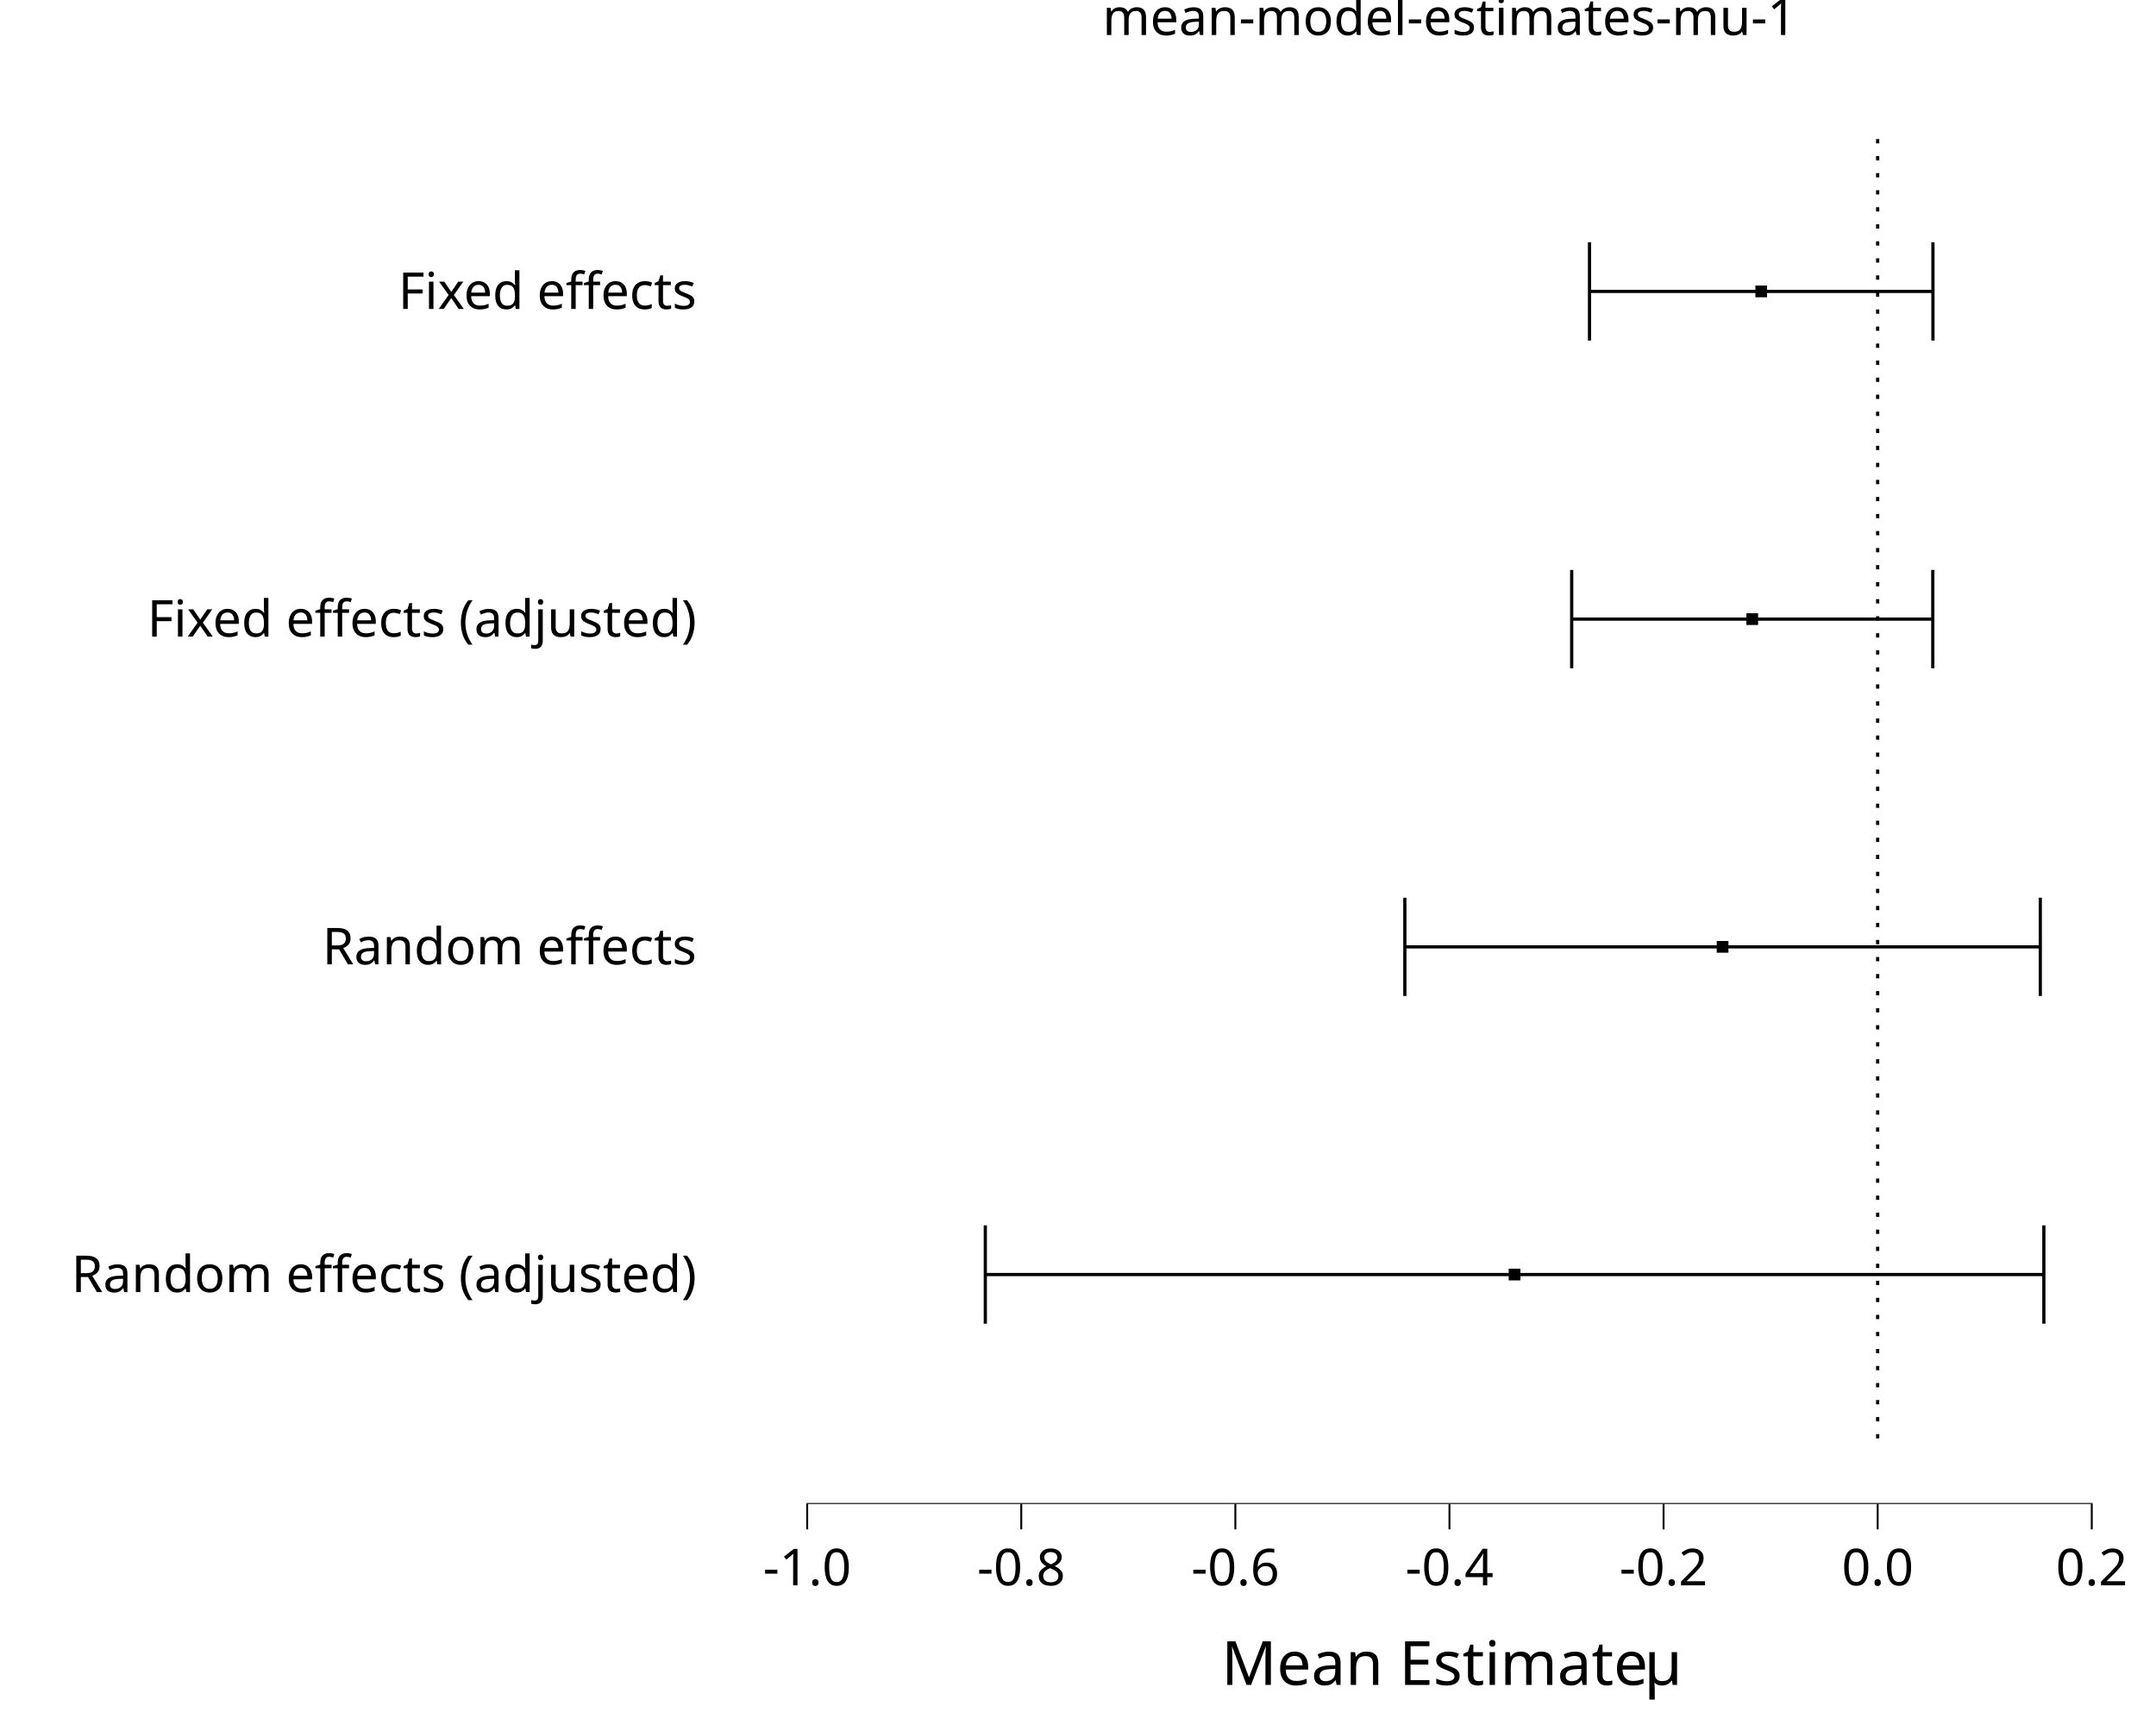
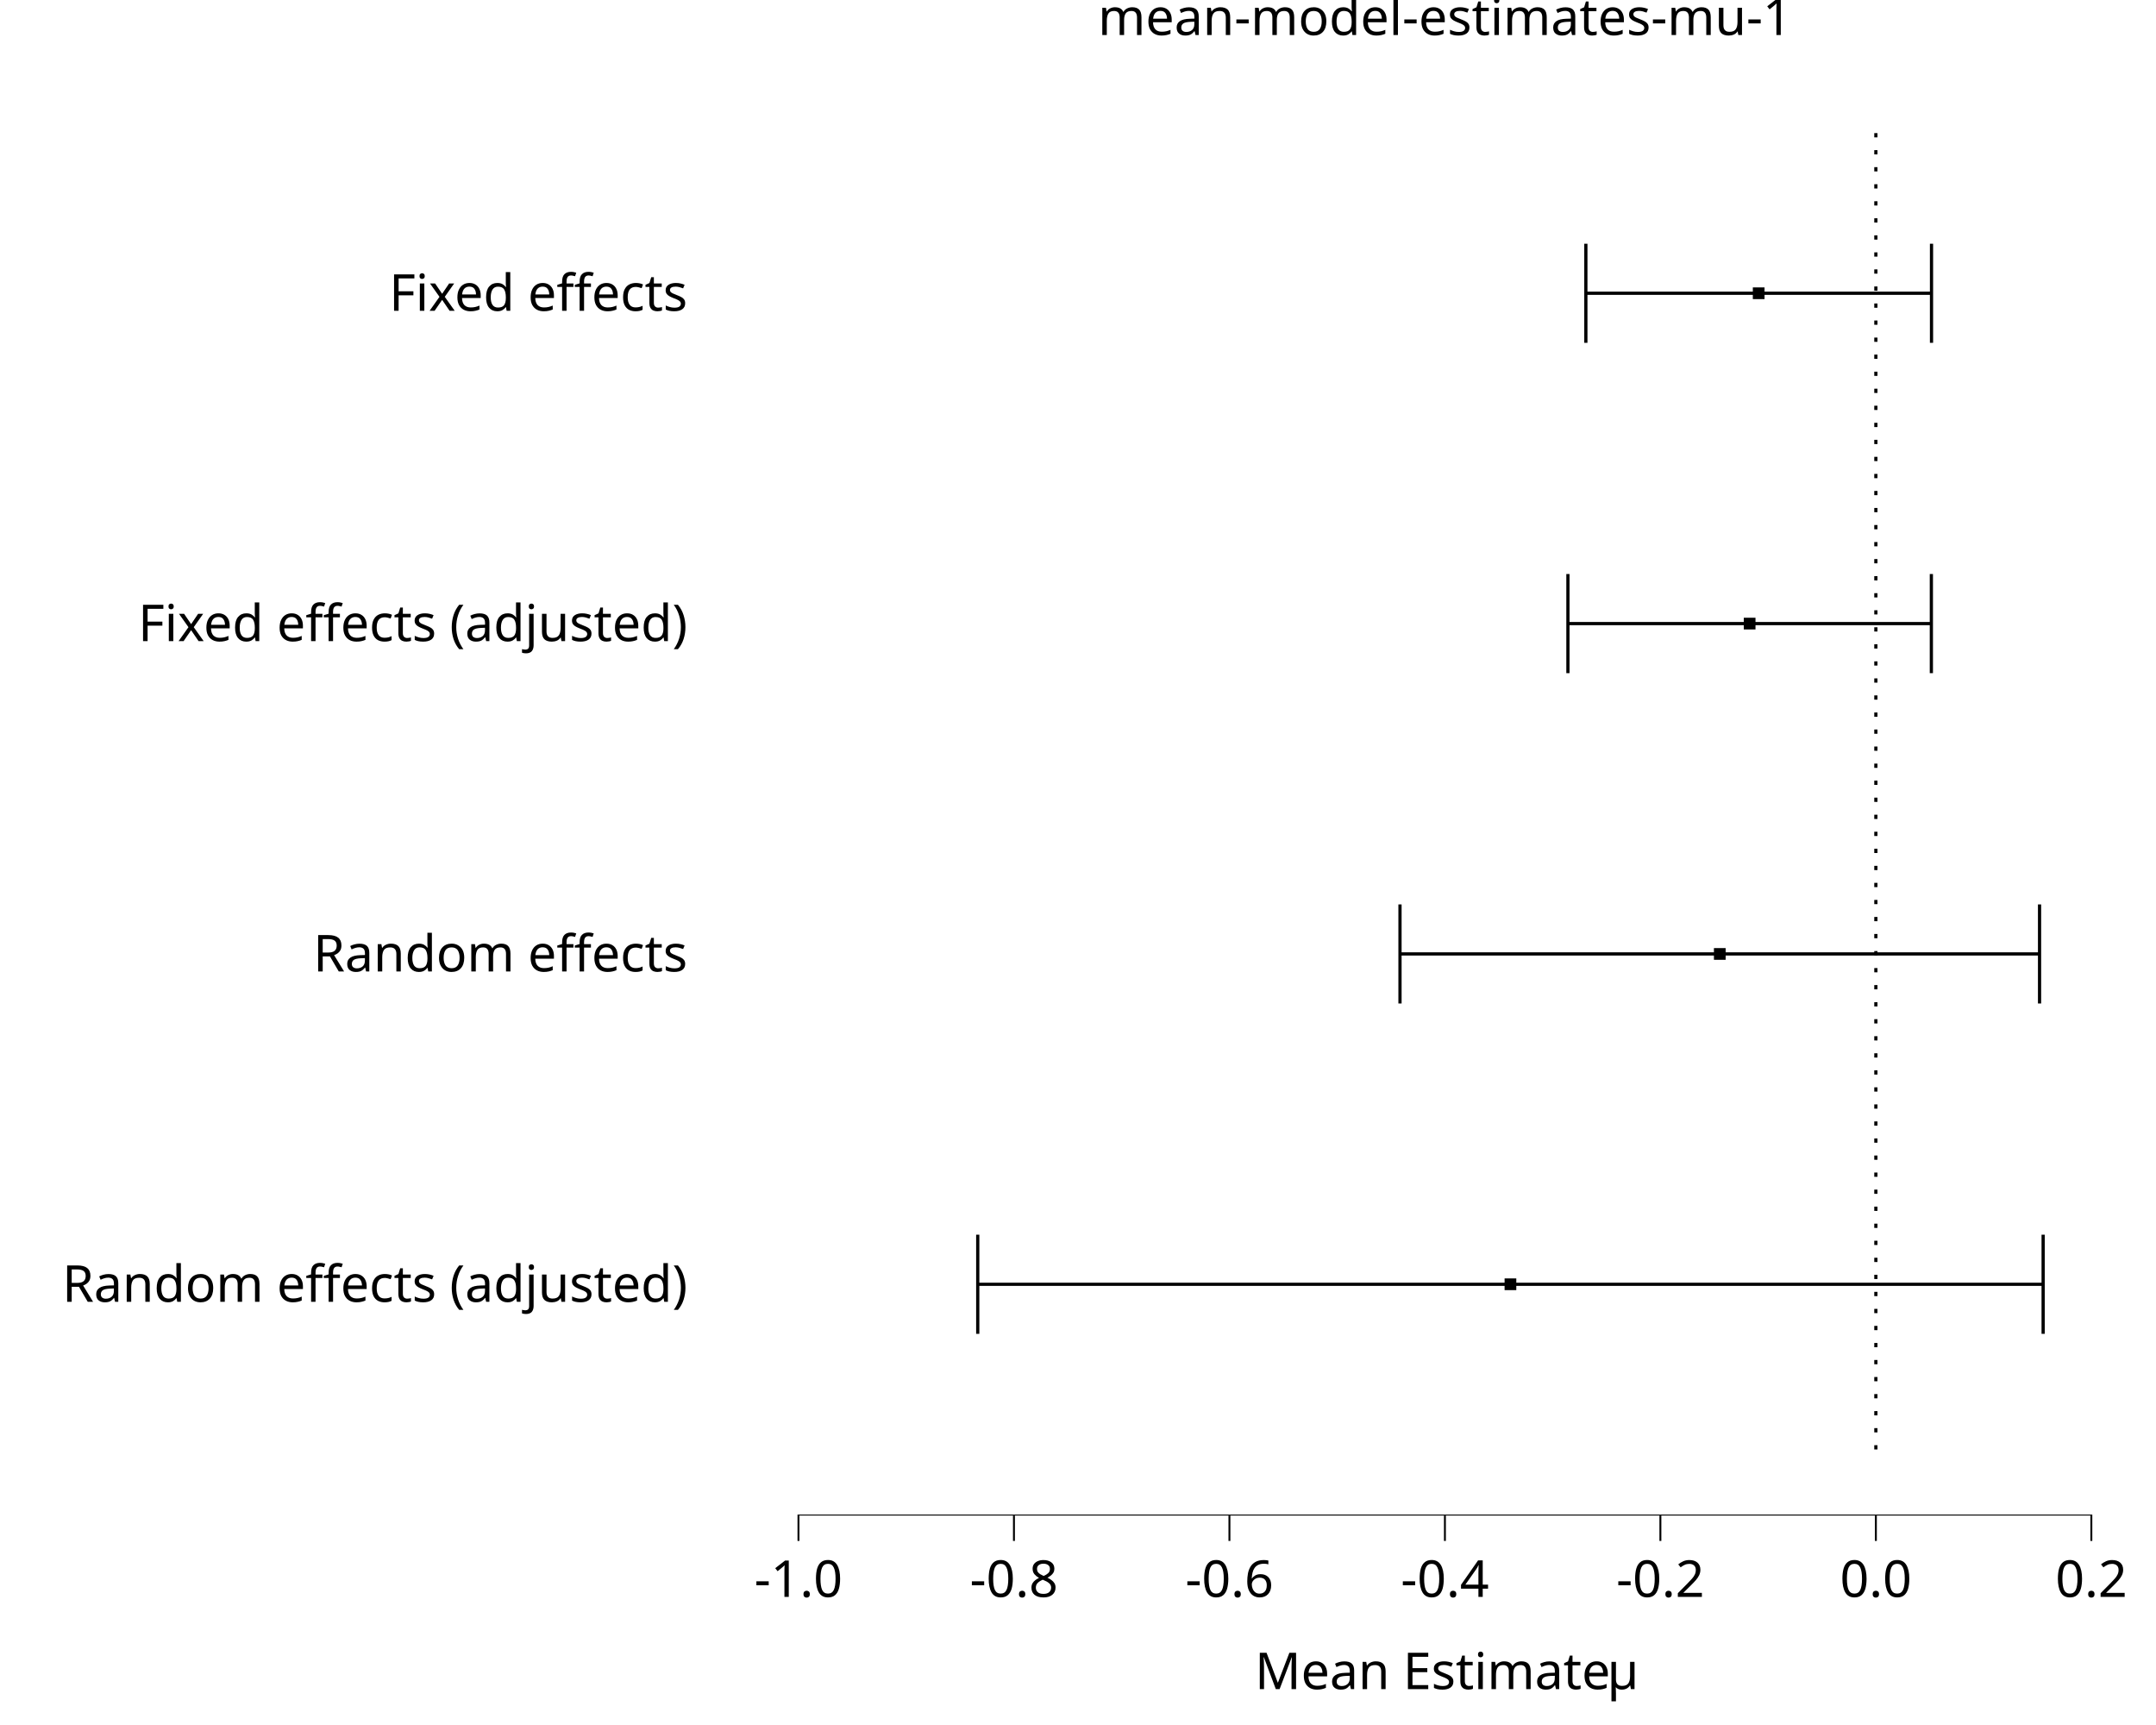
<svg xmlns="http://www.w3.org/2000/svg" class="svglite" data-engine-version="2.0" width="720.00pt" height="576.00pt" viewBox="0 0 720.00 576.00">
  <defs>
    <style type="text/css">
    .svglite line, .svglite polyline, .svglite polygon, .svglite path, .svglite rect, .svglite circle {
      fill: none;
      stroke: #000000;
      stroke-linecap: round;
      stroke-linejoin: round;
      stroke-miterlimit: 10.00;
    }
  </style>
  </defs>
  <rect width="100%" height="100%" style="stroke: none; fill: #FFFFFF;" />
  <defs>
    <clipPath id="cpMC4wMHw3MjAuMDB8MC4wMHw1NzYuMDA=">
      <rect x="0.00" y="0.00" width="720.00" height="576.00" />
    </clipPath>
  </defs>
  <g clip-path="url(#cpMC4wMHw3MjAuMDB8MC4wMHw1NzYuMDA=)">
    <rect x="0.00" y="0.00" width="720.00" height="576.00" style="stroke-width: 10.67; stroke: none;" />
  </g>
  <defs>
-     <clipPath id="cpMjQ4LjExfDcyMC4wMHwyMC43MXw1MDIuMTk=">
-       <rect x="248.11" y="20.71" width="471.89" height="481.48" />
+     <clipPath id="cpMjQ1LjA2fDcyMC4wMHwyMC43MXw1MDYuMDU=">
+       <rect x="245.06" y="20.71" width="474.94" height="485.34" />
    </clipPath>
  </defs>
-   <g clip-path="url(#cpMjQ4LjExfDcyMC4wMHwyMC43MXw1MDIuMTk=)">
-     <rect x="248.11" y="20.71" width="471.89" height="481.48" style="stroke-width: 10.67; stroke: none;" />
-     <polyline points="682.55,442.00 682.55,409.17 " style="stroke-width: 1.07; stroke-linecap: butt;" />
-     <polyline points="682.55,425.59 329.05,425.59 " style="stroke-width: 1.07; stroke-linecap: butt;" />
-     <polyline points="329.05,442.00 329.05,409.17 " style="stroke-width: 1.07; stroke-linecap: butt;" />
-     <polyline points="681.36,332.57 681.36,299.75 " style="stroke-width: 1.07; stroke-linecap: butt;" />
-     <polyline points="681.36,316.16 469.15,316.16 " style="stroke-width: 1.07; stroke-linecap: butt;" />
-     <polyline points="469.15,332.57 469.15,299.75 " style="stroke-width: 1.07; stroke-linecap: butt;" />
-     <polyline points="645.46,223.15 645.46,190.32 " style="stroke-width: 1.07; stroke-linecap: butt;" />
-     <polyline points="645.46,206.73 524.87,206.73 " style="stroke-width: 1.07; stroke-linecap: butt;" />
-     <polyline points="524.87,223.15 524.87,190.32 " style="stroke-width: 1.07; stroke-linecap: butt;" />
-     <polyline points="645.51,113.72 645.51,80.89 " style="stroke-width: 1.07; stroke-linecap: butt;" />
-     <polyline points="645.51,97.31 530.82,97.31 " style="stroke-width: 1.07; stroke-linecap: butt;" />
-     <polyline points="530.82,113.72 530.82,80.89 " style="stroke-width: 1.07; stroke-linecap: butt;" />
-     <polygon points="503.84,427.54 507.75,427.54 507.75,423.63 503.84,423.63 " style="stroke-width: 0.71; stroke: none; fill: #000000;" />
-     <polygon points="573.30,318.12 577.21,318.12 577.21,314.21 573.30,314.21 " style="stroke-width: 0.71; stroke: none; fill: #000000;" />
-     <polygon points="583.21,208.69 587.12,208.69 587.12,204.78 583.21,204.78 " style="stroke-width: 0.71; stroke: none; fill: #000000;" />
-     <polygon points="586.21,99.26 590.12,99.26 590.12,95.35 586.21,95.35 " style="stroke-width: 0.71; stroke: none; fill: #000000;" />
-     <polyline points="627.05,480.30 627.05,42.59 " style="stroke-width: 1.07; stroke-dasharray: 1.42,4.27; stroke-linecap: butt;" />
-     <line x1="269.24" y1="502.19" x2="698.87" y2="502.19" style="stroke-width: 0.64; stroke-linecap: butt;" />
-     <rect x="248.11" y="20.71" width="471.89" height="481.48" style="stroke-width: 0.00; stroke: none;" />
+   <g clip-path="url(#cpMjQ1LjA2fDcyMC4wMHwyMC43MXw1MDYuMDU=)">
+     <rect x="245.06" y="20.71" width="474.94" height="485.34" style="stroke-width: 10.67; stroke: none;" />
+     <polyline points="682.31,445.38 682.31,412.29 " style="stroke-width: 1.07; stroke-linecap: butt;" />
+     <polyline points="682.31,428.84 326.52,428.84 " style="stroke-width: 1.07; stroke-linecap: butt;" />
+     <polyline points="326.52,445.38 326.52,412.29 " style="stroke-width: 1.07; stroke-linecap: butt;" />
+     <polyline points="681.11,335.08 681.11,301.99 " style="stroke-width: 1.07; stroke-linecap: butt;" />
+     <polyline points="681.11,318.53 467.53,318.53 " style="stroke-width: 1.07; stroke-linecap: butt;" />
+     <polyline points="467.53,335.08 467.53,301.99 " style="stroke-width: 1.07; stroke-linecap: butt;" />
+     <polyline points="644.98,224.77 644.98,191.68 " style="stroke-width: 1.07; stroke-linecap: butt;" />
+     <polyline points="644.98,208.23 523.61,208.23 " style="stroke-width: 1.07; stroke-linecap: butt;" />
+     <polyline points="523.61,224.77 523.61,191.68 " style="stroke-width: 1.07; stroke-linecap: butt;" />
+     <polyline points="645.03,114.47 645.03,81.38 " style="stroke-width: 1.07; stroke-linecap: butt;" />
+     <polyline points="645.03,97.92 529.60,97.92 " style="stroke-width: 1.07; stroke-linecap: butt;" />
+     <polyline points="529.60,114.47 529.60,81.38 " style="stroke-width: 1.07; stroke-linecap: butt;" />
+     <polygon points="502.46,430.79 506.37,430.79 506.37,426.88 502.46,426.88 " style="stroke-width: 0.71; stroke: none; fill: #000000;" />
+     <polygon points="572.37,320.49 576.28,320.49 576.28,316.58 572.37,316.58 " style="stroke-width: 0.71; stroke: none; fill: #000000;" />
+     <polygon points="582.34,210.18 586.25,210.18 586.25,206.27 582.34,206.27 " style="stroke-width: 0.71; stroke: none; fill: #000000;" />
+     <polygon points="585.36,99.88 589.27,99.88 589.27,95.97 585.36,95.97 " style="stroke-width: 0.71; stroke: none; fill: #000000;" />
+     <polyline points="626.45,483.99 626.45,42.77 " style="stroke-width: 1.07; stroke-dasharray: 1.42,4.27; stroke-linecap: butt;" />
+     <line x1="266.33" y1="506.05" x2="698.73" y2="506.05" style="stroke-width: 0.64; stroke-linecap: butt;" />
+     <rect x="245.06" y="20.71" width="474.94" height="485.34" style="stroke-width: 0.00; stroke: none;" />
  </g>
  <g clip-path="url(#cpMC4wMHw3MjAuMDB8MC4wMHw1NzYuMDA=)">
-     <polyline points="248.11,502.19 248.11,20.71 " style="stroke-width: 0.00; stroke: none; stroke-linecap: butt;" />
-     <text x="232.63" y="431.44" text-anchor="end" style="font-size: 17.00px; font-family: sans;" textLength="199.41px" lengthAdjust="spacingAndGlyphs">Random effects (adjusted)</text>
-     <text x="232.63" y="322.01" text-anchor="end" style="font-size: 17.00px; font-family: sans;" textLength="119.09px" lengthAdjust="spacingAndGlyphs">Random effects</text>
-     <text x="232.63" y="212.58" text-anchor="end" style="font-size: 17.00px; font-family: sans;" textLength="176.72px" lengthAdjust="spacingAndGlyphs">Fixed effects (adjusted)</text>
-     <text x="232.63" y="103.16" text-anchor="end" style="font-size: 17.00px; font-family: sans;" textLength="96.39px" lengthAdjust="spacingAndGlyphs">Fixed effects</text>
-     <polyline points="248.11,502.19 720.00,502.19 " style="stroke-width: 0.00; stroke: none; stroke-linecap: butt;" />
-     <polyline points="269.56,510.69 269.56,502.19 " style="stroke-width: 0.64; stroke-linecap: butt;" />
-     <polyline points="341.05,510.69 341.05,502.19 " style="stroke-width: 0.64; stroke-linecap: butt;" />
-     <polyline points="412.55,510.69 412.55,502.19 " style="stroke-width: 0.64; stroke-linecap: butt;" />
-     <polyline points="484.05,510.69 484.05,502.19 " style="stroke-width: 0.64; stroke-linecap: butt;" />
-     <polyline points="555.55,510.69 555.55,502.19 " style="stroke-width: 0.64; stroke-linecap: butt;" />
-     <polyline points="627.05,510.69 627.05,502.19 " style="stroke-width: 0.64; stroke-linecap: butt;" />
-     <polyline points="698.55,510.69 698.55,502.19 " style="stroke-width: 0.64; stroke-linecap: butt;" />
-     <text x="269.56" y="529.36" text-anchor="middle" style="font-size: 17.00px; font-family: sans;" textLength="29.29px" lengthAdjust="spacingAndGlyphs">-1.0</text>
-     <text x="341.05" y="529.36" text-anchor="middle" style="font-size: 17.00px; font-family: sans;" textLength="29.29px" lengthAdjust="spacingAndGlyphs">-0.8</text>
-     <text x="412.55" y="529.36" text-anchor="middle" style="font-size: 17.00px; font-family: sans;" textLength="29.29px" lengthAdjust="spacingAndGlyphs">-0.6</text>
-     <text x="484.05" y="529.36" text-anchor="middle" style="font-size: 17.00px; font-family: sans;" textLength="29.29px" lengthAdjust="spacingAndGlyphs">-0.4</text>
-     <text x="555.55" y="529.36" text-anchor="middle" style="font-size: 17.00px; font-family: sans;" textLength="29.29px" lengthAdjust="spacingAndGlyphs">-0.2</text>
-     <text x="627.05" y="529.36" text-anchor="middle" style="font-size: 17.00px; font-family: sans;" textLength="23.63px" lengthAdjust="spacingAndGlyphs">0.0</text>
-     <text x="698.55" y="529.36" text-anchor="middle" style="font-size: 17.00px; font-family: sans;" textLength="23.63px" lengthAdjust="spacingAndGlyphs">0.2</text>
-     <text x="407.88" y="562.62" style="font-size: 20.40px; font-family: sans;" textLength="136.08px" lengthAdjust="spacingAndGlyphs">Mean Estimate</text>
-     <text x="543.97" y="562.62" style="font-size: 20.40px; font-family: sans;" textLength="5.10px" lengthAdjust="spacingAndGlyphs"> </text>
-     <text x="549.07" y="562.62" style="font-size: 20.40px; font-family: sans;" textLength="11.15px" lengthAdjust="spacingAndGlyphs">μ</text>
-     <text x="484.05" y="11.70" text-anchor="middle" style="font-size: 17.00px; font-family: sans;" textLength="217.33px" lengthAdjust="spacingAndGlyphs">mean-model-estimates-mu-1</text>
+     <polyline points="245.06,506.05 245.06,20.71 " style="stroke-width: 0.00; stroke: none; stroke-linecap: butt;" />
+     <text x="229.58" y="434.69" text-anchor="end" style="font-size: 17.00px; font-family: sans;" textLength="199.41px" lengthAdjust="spacingAndGlyphs">Random effects (adjusted)</text>
+     <text x="229.58" y="324.38" text-anchor="end" style="font-size: 17.00px; font-family: sans;" textLength="119.09px" lengthAdjust="spacingAndGlyphs">Random effects</text>
+     <text x="229.58" y="214.08" text-anchor="end" style="font-size: 17.00px; font-family: sans;" textLength="176.72px" lengthAdjust="spacingAndGlyphs">Fixed effects (adjusted)</text>
+     <text x="229.58" y="103.77" text-anchor="end" style="font-size: 17.00px; font-family: sans;" textLength="96.39px" lengthAdjust="spacingAndGlyphs">Fixed effects</text>
+     <polyline points="245.06,506.05 720.00,506.05 " style="stroke-width: 0.00; stroke: none; stroke-linecap: butt;" />
+     <polyline points="266.65,514.55 266.65,506.05 " style="stroke-width: 0.64; stroke-linecap: butt;" />
+     <polyline points="338.61,514.55 338.61,506.05 " style="stroke-width: 0.64; stroke-linecap: butt;" />
+     <polyline points="410.57,514.55 410.57,506.05 " style="stroke-width: 0.64; stroke-linecap: butt;" />
+     <polyline points="482.53,514.55 482.53,506.05 " style="stroke-width: 0.64; stroke-linecap: butt;" />
+     <polyline points="554.49,514.55 554.49,506.05 " style="stroke-width: 0.64; stroke-linecap: butt;" />
+     <polyline points="626.45,514.55 626.45,506.05 " style="stroke-width: 0.64; stroke-linecap: butt;" />
+     <polyline points="698.41,514.55 698.41,506.05 " style="stroke-width: 0.64; stroke-linecap: butt;" />
+     <text x="266.65" y="533.23" text-anchor="middle" style="font-size: 17.00px; font-family: sans;" textLength="29.29px" lengthAdjust="spacingAndGlyphs">-1.0</text>
+     <text x="338.61" y="533.23" text-anchor="middle" style="font-size: 17.00px; font-family: sans;" textLength="29.29px" lengthAdjust="spacingAndGlyphs">-0.8</text>
+     <text x="410.57" y="533.23" text-anchor="middle" style="font-size: 17.00px; font-family: sans;" textLength="29.29px" lengthAdjust="spacingAndGlyphs">-0.6</text>
+     <text x="482.53" y="533.23" text-anchor="middle" style="font-size: 17.00px; font-family: sans;" textLength="29.29px" lengthAdjust="spacingAndGlyphs">-0.4</text>
+     <text x="554.49" y="533.23" text-anchor="middle" style="font-size: 17.00px; font-family: sans;" textLength="29.29px" lengthAdjust="spacingAndGlyphs">-0.2</text>
+     <text x="626.45" y="533.23" text-anchor="middle" style="font-size: 17.00px; font-family: sans;" textLength="23.63px" lengthAdjust="spacingAndGlyphs">0.0</text>
+     <text x="698.41" y="533.23" text-anchor="middle" style="font-size: 17.00px; font-family: sans;" textLength="23.63px" lengthAdjust="spacingAndGlyphs">0.2</text>
+     <text x="419.06" y="564.02" style="font-size: 17.00px; font-family: sans;" textLength="113.40px" lengthAdjust="spacingAndGlyphs">Mean Estimate</text>
+     <text x="532.46" y="564.02" style="font-size: 17.00px; font-family: sans;" textLength="4.25px" lengthAdjust="spacingAndGlyphs"> </text>
+     <text x="536.71" y="564.02" style="font-size: 17.00px; font-family: sans;" textLength="9.29px" lengthAdjust="spacingAndGlyphs">μ</text>
+     <text x="482.53" y="11.70" text-anchor="middle" style="font-size: 17.00px; font-family: sans;" textLength="217.33px" lengthAdjust="spacingAndGlyphs">mean-model-estimates-mu-1</text>
  </g>
</svg>
